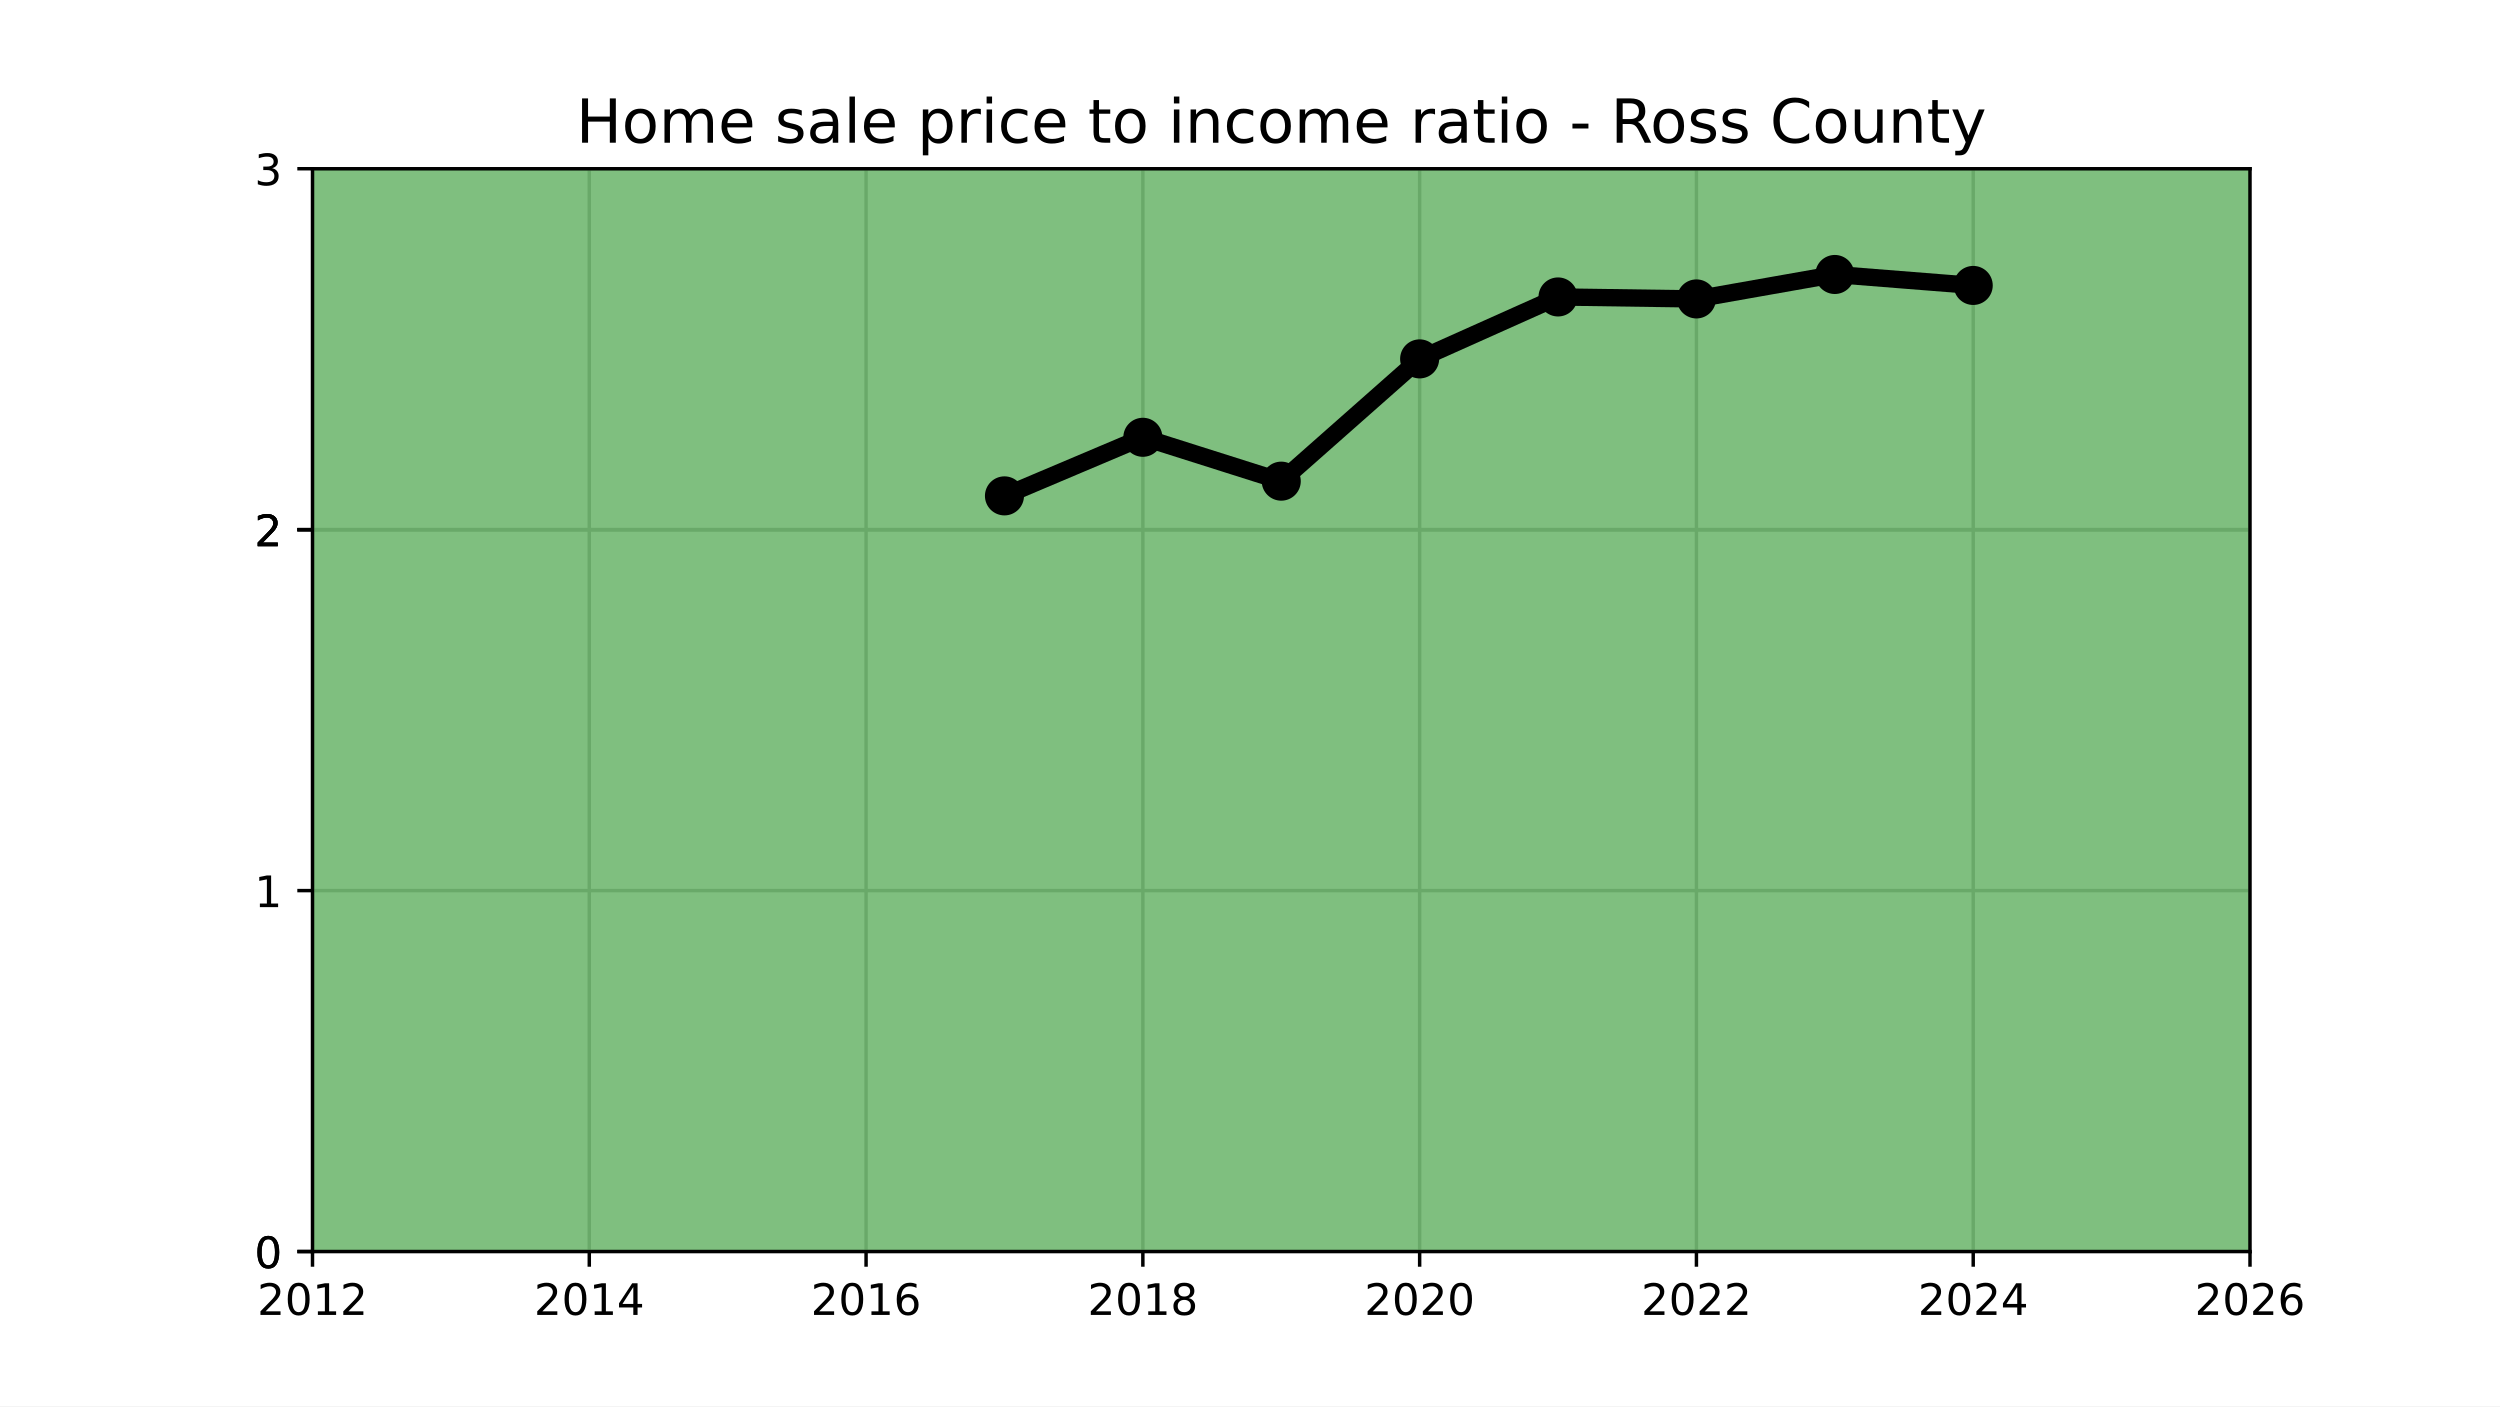
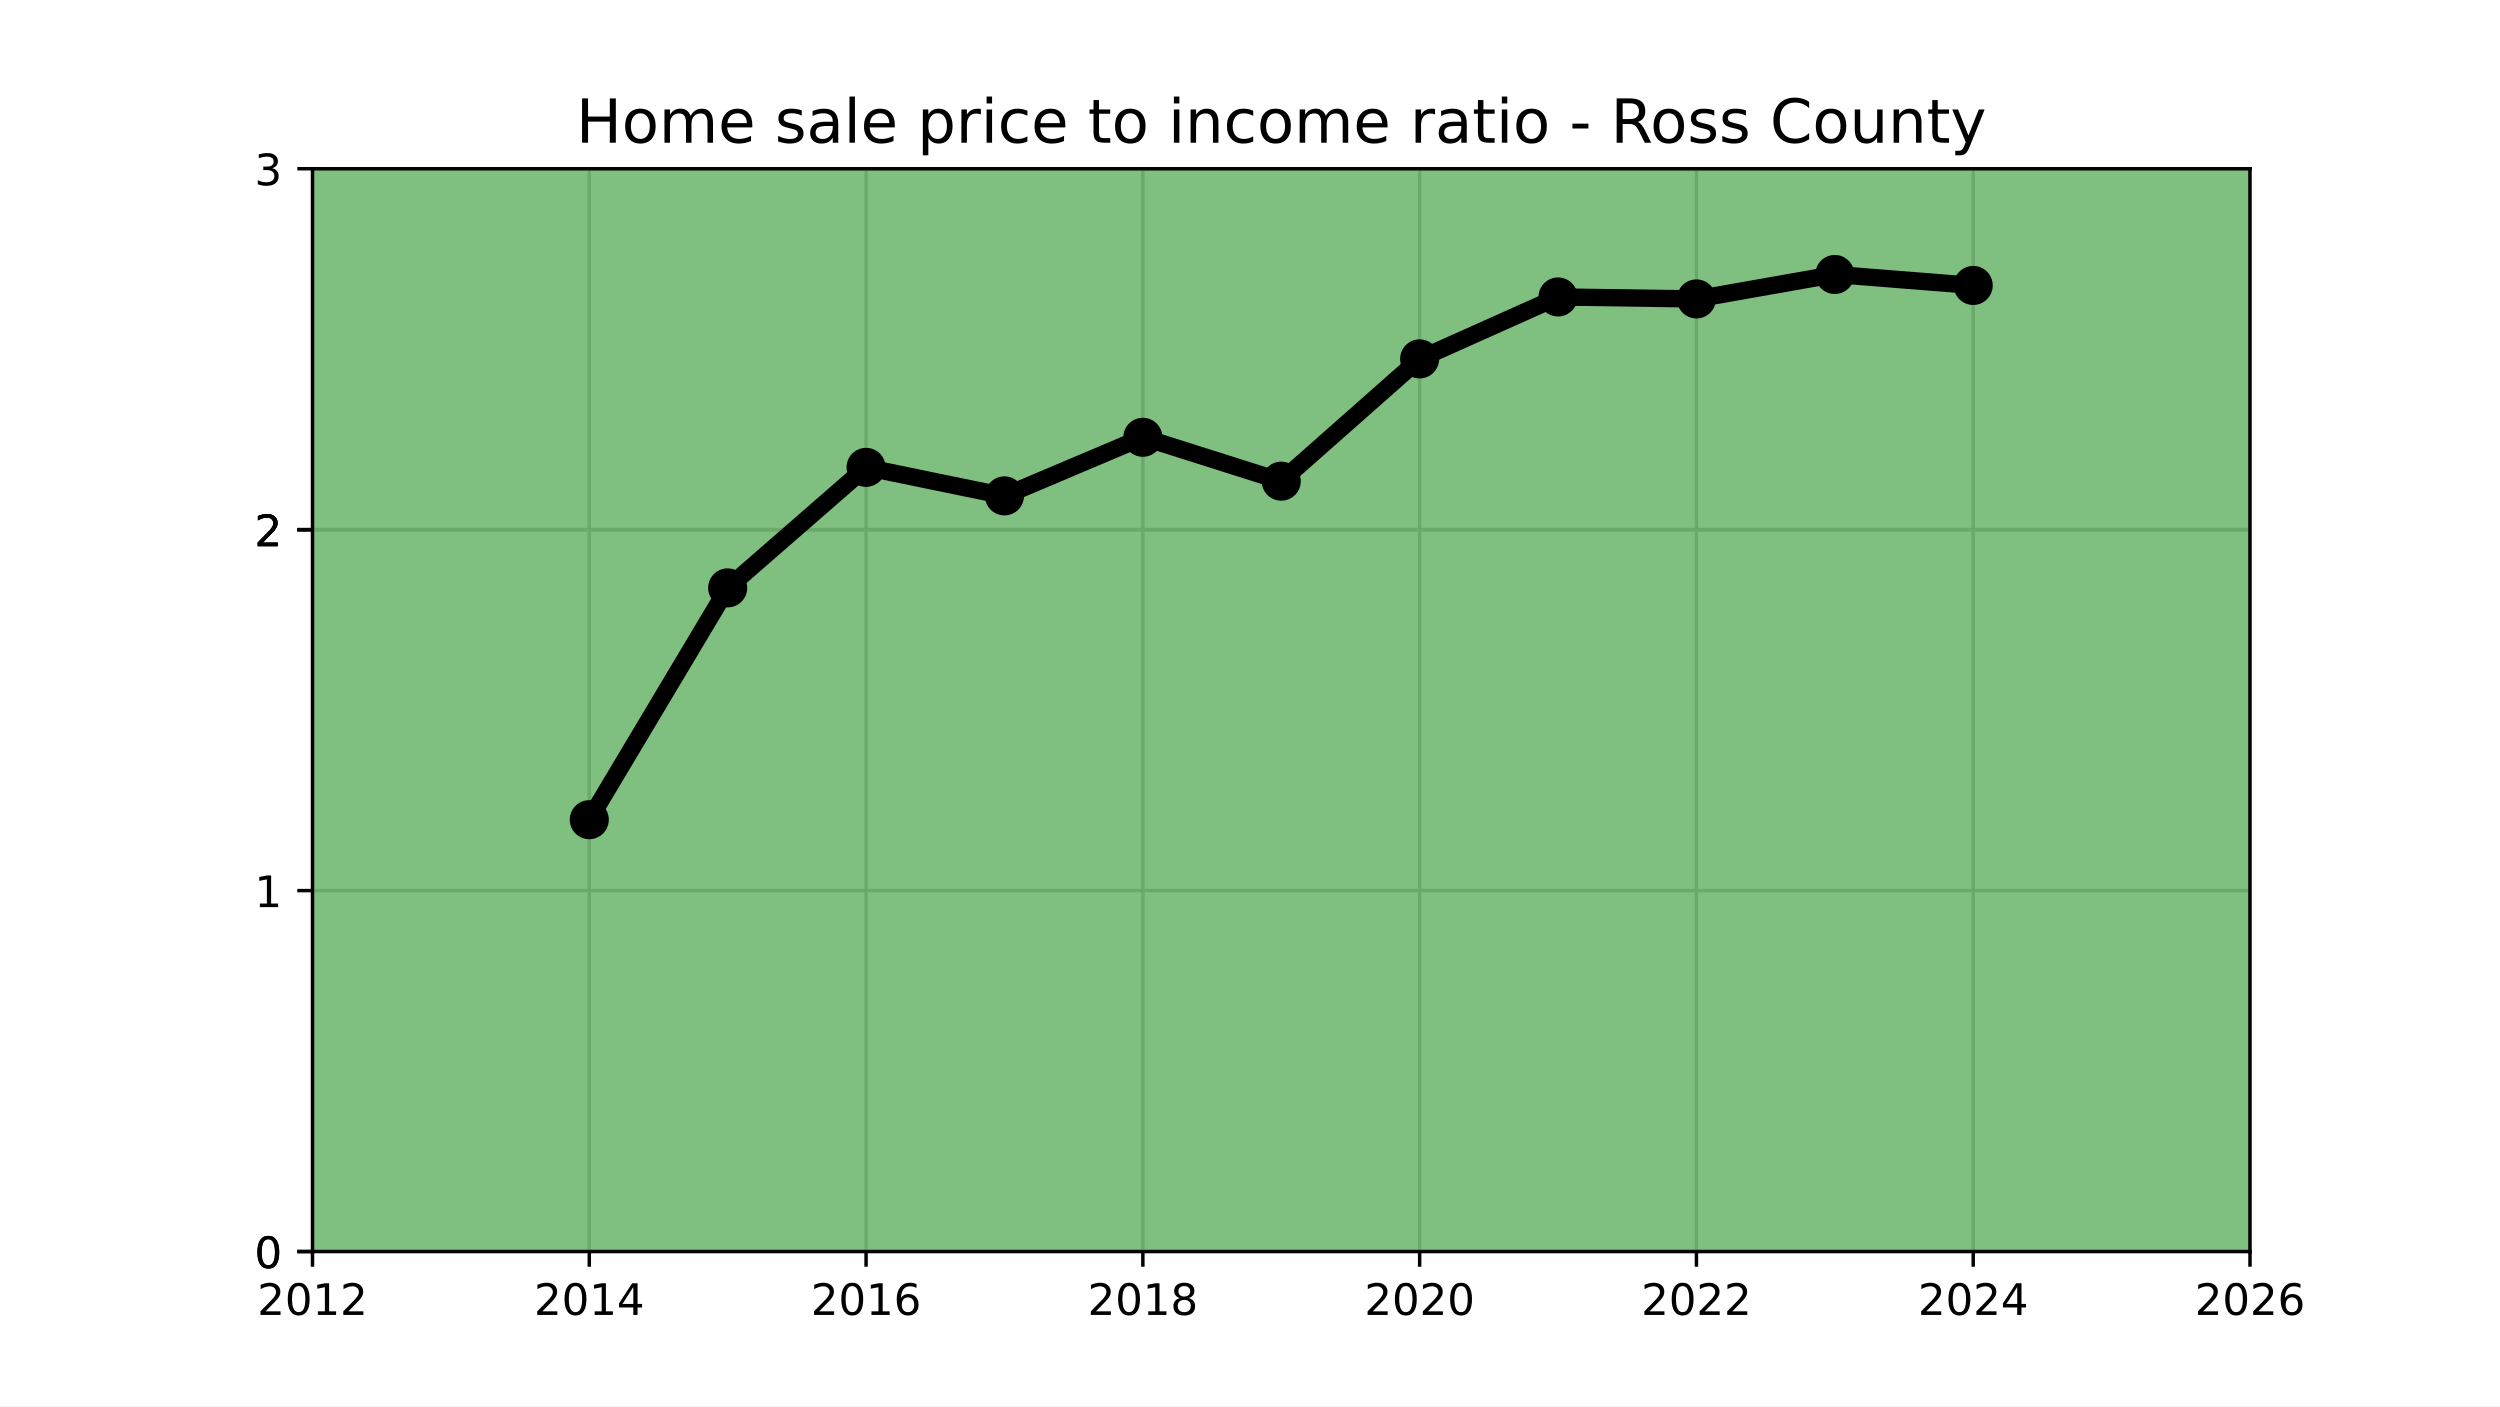
<svg xmlns="http://www.w3.org/2000/svg" xmlns:xlink="http://www.w3.org/1999/xlink" width="576pt" height="324pt" viewBox="0 0 576 324" version="1.1">
  <defs>
    <style type="text/css">*{stroke-linejoin: round; stroke-linecap: butt}</style>
  </defs>
  <g id="figure_1">
    <g id="patch_1">
      <path d="M 0 324  L 576 324  L 576 0  L 0 0  z " style="fill: #ffffff" />
    </g>
    <g id="axes_1">
      <g id="patch_2">
        <path d="M 72 288.36  L 518.4 288.36  L 518.4 38.88  L 72 38.88  z " style="fill: #ffffff" />
      </g>
      <g id="matplotlib.axis_1">
        <g id="xtick_1">
          <g id="line2d_1">
-             <path d="M 72 288.36  L 72 38.88  " clip-path="url(#p72d776d065)" style="fill: none; stroke: #d3d3d3; stroke-width: 0.8; stroke-linecap: square" />
+             <path d="M 72 288.36  L 72 38.88  " clip-path="url(#p3016984c02)" style="fill: none; stroke: #d3d3d3; stroke-width: 0.8; stroke-linecap: square" />
          </g>
          <g id="line2d_2">
            <defs>
-               <path id="m87714f8444" d="M 0 0  L 0 3.5  " style="stroke: #000000; stroke-width: 0.8" />
+               <path id="maee8a4b16e" d="M 0 0  L 0 3.5  " style="stroke: #000000; stroke-width: 0.8" />
            </defs>
            <g>
-               <use xlink:href="#m87714f8444" x="72" y="288.36" style="stroke: #000000; stroke-width: 0.8" />
+               <use xlink:href="#maee8a4b16e" x="72" y="288.36" style="stroke: #000000; stroke-width: 0.8" />
            </g>
          </g>
          <g id="text_1">
            <g transform="translate(59.275 302.9584) scale(0.1 -0.1)">
              <defs>
                <path id="DejaVuSans-32" d="M 1228 531  L 3431 531  L 3431 0  L 469 0  L 469 531  Q 828 903 1448 1529  Q 2069 2156 2228 2338  Q 2531 2678 2651 2914  Q 2772 3150 2772 3378  Q 2772 3750 2511 3984  Q 2250 4219 1831 4219  Q 1534 4219 1204 4116  Q 875 4013 500 3803  L 500 4441  Q 881 4594 1212 4672  Q 1544 4750 1819 4750  Q 2544 4750 2975 4387  Q 3406 4025 3406 3419  Q 3406 3131 3298 2873  Q 3191 2616 2906 2266  Q 2828 2175 2409 1742  Q 1991 1309 1228 531  z " transform="scale(0.015625)" />
                <path id="DejaVuSans-30" d="M 2034 4250  Q 1547 4250 1301 3770  Q 1056 3291 1056 2328  Q 1056 1369 1301 889  Q 1547 409 2034 409  Q 2525 409 2770 889  Q 3016 1369 3016 2328  Q 3016 3291 2770 3770  Q 2525 4250 2034 4250  z M 2034 4750  Q 2819 4750 3233 4129  Q 3647 3509 3647 2328  Q 3647 1150 3233 529  Q 2819 -91 2034 -91  Q 1250 -91 836 529  Q 422 1150 422 2328  Q 422 3509 836 4129  Q 1250 4750 2034 4750  z " transform="scale(0.015625)" />
                <path id="DejaVuSans-31" d="M 794 531  L 1825 531  L 1825 4091  L 703 3866  L 703 4441  L 1819 4666  L 2450 4666  L 2450 531  L 3481 531  L 3481 0  L 794 0  L 794 531  z " transform="scale(0.015625)" />
              </defs>
              <use xlink:href="#DejaVuSans-32" />
              <use xlink:href="#DejaVuSans-30" transform="translate(63.62305 0)" />
              <use xlink:href="#DejaVuSans-31" transform="translate(127.2461 0)" />
              <use xlink:href="#DejaVuSans-32" transform="translate(190.8691 0)" />
            </g>
          </g>
        </g>
        <g id="xtick_2">
          <g id="line2d_3">
-             <path d="M 135.771 288.36  L 135.771 38.88  " clip-path="url(#p72d776d065)" style="fill: none; stroke: #d3d3d3; stroke-width: 0.8; stroke-linecap: square" />
+             <path d="M 135.771 288.36  L 135.771 38.88  " clip-path="url(#p3016984c02)" style="fill: none; stroke: #d3d3d3; stroke-width: 0.8; stroke-linecap: square" />
          </g>
          <g id="line2d_4">
            <g>
-               <use xlink:href="#m87714f8444" x="135.771" y="288.36" style="stroke: #000000; stroke-width: 0.8" />
+               <use xlink:href="#maee8a4b16e" x="135.771" y="288.36" style="stroke: #000000; stroke-width: 0.8" />
            </g>
          </g>
          <g id="text_2">
            <g transform="translate(123.0464 302.9584) scale(0.1 -0.1)">
              <defs>
                <path id="DejaVuSans-34" d="M 2419 4116  L 825 1625  L 2419 1625  L 2419 4116  z M 2253 4666  L 3047 4666  L 3047 1625  L 3713 1625  L 3713 1100  L 3047 1100  L 3047 0  L 2419 0  L 2419 1100  L 313 1100  L 313 1709  L 2253 4666  z " transform="scale(0.015625)" />
              </defs>
              <use xlink:href="#DejaVuSans-32" />
              <use xlink:href="#DejaVuSans-30" transform="translate(63.62305 0)" />
              <use xlink:href="#DejaVuSans-31" transform="translate(127.2461 0)" />
              <use xlink:href="#DejaVuSans-34" transform="translate(190.8691 0)" />
            </g>
          </g>
        </g>
        <g id="xtick_3">
          <g id="line2d_5">
-             <path d="M 199.543 288.36  L 199.543 38.88  " clip-path="url(#p72d776d065)" style="fill: none; stroke: #d3d3d3; stroke-width: 0.8; stroke-linecap: square" />
+             <path d="M 199.543 288.36  L 199.543 38.88  " clip-path="url(#p3016984c02)" style="fill: none; stroke: #d3d3d3; stroke-width: 0.8; stroke-linecap: square" />
          </g>
          <g id="line2d_6">
            <g>
-               <use xlink:href="#m87714f8444" x="199.543" y="288.36" style="stroke: #000000; stroke-width: 0.8" />
+               <use xlink:href="#maee8a4b16e" x="199.543" y="288.36" style="stroke: #000000; stroke-width: 0.8" />
            </g>
          </g>
          <g id="text_3">
            <g transform="translate(186.8179 302.9584) scale(0.1 -0.1)">
              <defs>
                <path id="DejaVuSans-36" d="M 2113 2584  Q 1688 2584 1439 2293  Q 1191 2003 1191 1497  Q 1191 994 1439 701  Q 1688 409 2113 409  Q 2538 409 2786 701  Q 3034 994 3034 1497  Q 3034 2003 2786 2293  Q 2538 2584 2113 2584  z M 3366 4563  L 3366 3988  Q 3128 4100 2886 4159  Q 2644 4219 2406 4219  Q 1781 4219 1451 3797  Q 1122 3375 1075 2522  Q 1259 2794 1537 2939  Q 1816 3084 2150 3084  Q 2853 3084 3261 2657  Q 3669 2231 3669 1497  Q 3669 778 3244 343  Q 2819 -91 2113 -91  Q 1303 -91 875 529  Q 447 1150 447 2328  Q 447 3434 972 4092  Q 1497 4750 2381 4750  Q 2619 4750 2861 4703  Q 3103 4656 3366 4563  z " transform="scale(0.015625)" />
              </defs>
              <use xlink:href="#DejaVuSans-32" />
              <use xlink:href="#DejaVuSans-30" transform="translate(63.62305 0)" />
              <use xlink:href="#DejaVuSans-31" transform="translate(127.2461 0)" />
              <use xlink:href="#DejaVuSans-36" transform="translate(190.8691 0)" />
            </g>
          </g>
        </g>
        <g id="xtick_4">
          <g id="line2d_7">
-             <path d="M 263.314 288.36  L 263.314 38.88  " clip-path="url(#p72d776d065)" style="fill: none; stroke: #d3d3d3; stroke-width: 0.8; stroke-linecap: square" />
+             <path d="M 263.314 288.36  L 263.314 38.88  " clip-path="url(#p3016984c02)" style="fill: none; stroke: #d3d3d3; stroke-width: 0.8; stroke-linecap: square" />
          </g>
          <g id="line2d_8">
            <g>
-               <use xlink:href="#m87714f8444" x="263.314" y="288.36" style="stroke: #000000; stroke-width: 0.8" />
+               <use xlink:href="#maee8a4b16e" x="263.314" y="288.36" style="stroke: #000000; stroke-width: 0.8" />
            </g>
          </g>
          <g id="text_4">
            <g transform="translate(250.5893 302.9584) scale(0.1 -0.1)">
              <defs>
                <path id="DejaVuSans-38" d="M 2034 2216  Q 1584 2216 1326 1975  Q 1069 1734 1069 1313  Q 1069 891 1326 650  Q 1584 409 2034 409  Q 2484 409 2743 651  Q 3003 894 3003 1313  Q 3003 1734 2745 1975  Q 2488 2216 2034 2216  z M 1403 2484  Q 997 2584 770 2862  Q 544 3141 544 3541  Q 544 4100 942 4425  Q 1341 4750 2034 4750  Q 2731 4750 3128 4425  Q 3525 4100 3525 3541  Q 3525 3141 3298 2862  Q 3072 2584 2669 2484  Q 3125 2378 3379 2068  Q 3634 1759 3634 1313  Q 3634 634 3220 271  Q 2806 -91 2034 -91  Q 1263 -91 848 271  Q 434 634 434 1313  Q 434 1759 690 2068  Q 947 2378 1403 2484  z M 1172 3481  Q 1172 3119 1398 2916  Q 1625 2713 2034 2713  Q 2441 2713 2670 2916  Q 2900 3119 2900 3481  Q 2900 3844 2670 4047  Q 2441 4250 2034 4250  Q 1625 4250 1398 4047  Q 1172 3844 1172 3481  z " transform="scale(0.015625)" />
              </defs>
              <use xlink:href="#DejaVuSans-32" />
              <use xlink:href="#DejaVuSans-30" transform="translate(63.62305 0)" />
              <use xlink:href="#DejaVuSans-31" transform="translate(127.2461 0)" />
              <use xlink:href="#DejaVuSans-38" transform="translate(190.8691 0)" />
            </g>
          </g>
        </g>
        <g id="xtick_5">
          <g id="line2d_9">
-             <path d="M 327.086 288.36  L 327.086 38.88  " clip-path="url(#p72d776d065)" style="fill: none; stroke: #d3d3d3; stroke-width: 0.8; stroke-linecap: square" />
+             <path d="M 327.086 288.36  L 327.086 38.88  " clip-path="url(#p3016984c02)" style="fill: none; stroke: #d3d3d3; stroke-width: 0.8; stroke-linecap: square" />
          </g>
          <g id="line2d_10">
            <g>
-               <use xlink:href="#m87714f8444" x="327.086" y="288.36" style="stroke: #000000; stroke-width: 0.8" />
+               <use xlink:href="#maee8a4b16e" x="327.086" y="288.36" style="stroke: #000000; stroke-width: 0.8" />
            </g>
          </g>
          <g id="text_5">
            <g transform="translate(314.3607 302.9584) scale(0.1 -0.1)">
              <use xlink:href="#DejaVuSans-32" />
              <use xlink:href="#DejaVuSans-30" transform="translate(63.62305 0)" />
              <use xlink:href="#DejaVuSans-32" transform="translate(127.2461 0)" />
              <use xlink:href="#DejaVuSans-30" transform="translate(190.8691 0)" />
            </g>
          </g>
        </g>
        <g id="xtick_6">
          <g id="line2d_11">
-             <path d="M 390.857 288.36  L 390.857 38.88  " clip-path="url(#p72d776d065)" style="fill: none; stroke: #d3d3d3; stroke-width: 0.8; stroke-linecap: square" />
+             <path d="M 390.857 288.36  L 390.857 38.88  " clip-path="url(#p3016984c02)" style="fill: none; stroke: #d3d3d3; stroke-width: 0.8; stroke-linecap: square" />
          </g>
          <g id="line2d_12">
            <g>
-               <use xlink:href="#m87714f8444" x="390.857" y="288.36" style="stroke: #000000; stroke-width: 0.8" />
+               <use xlink:href="#maee8a4b16e" x="390.857" y="288.36" style="stroke: #000000; stroke-width: 0.8" />
            </g>
          </g>
          <g id="text_6">
            <g transform="translate(378.1321 302.9584) scale(0.1 -0.1)">
              <use xlink:href="#DejaVuSans-32" />
              <use xlink:href="#DejaVuSans-30" transform="translate(63.62305 0)" />
              <use xlink:href="#DejaVuSans-32" transform="translate(127.2461 0)" />
              <use xlink:href="#DejaVuSans-32" transform="translate(190.8691 0)" />
            </g>
          </g>
        </g>
        <g id="xtick_7">
          <g id="line2d_13">
-             <path d="M 454.629 288.36  L 454.629 38.88  " clip-path="url(#p72d776d065)" style="fill: none; stroke: #d3d3d3; stroke-width: 0.8; stroke-linecap: square" />
+             <path d="M 454.629 288.36  L 454.629 38.88  " clip-path="url(#p3016984c02)" style="fill: none; stroke: #d3d3d3; stroke-width: 0.8; stroke-linecap: square" />
          </g>
          <g id="line2d_14">
            <g>
-               <use xlink:href="#m87714f8444" x="454.629" y="288.36" style="stroke: #000000; stroke-width: 0.8" />
+               <use xlink:href="#maee8a4b16e" x="454.629" y="288.36" style="stroke: #000000; stroke-width: 0.8" />
            </g>
          </g>
          <g id="text_7">
            <g transform="translate(441.9036 302.9584) scale(0.1 -0.1)">
              <use xlink:href="#DejaVuSans-32" />
              <use xlink:href="#DejaVuSans-30" transform="translate(63.62305 0)" />
              <use xlink:href="#DejaVuSans-32" transform="translate(127.2461 0)" />
              <use xlink:href="#DejaVuSans-34" transform="translate(190.8691 0)" />
            </g>
          </g>
        </g>
        <g id="xtick_8">
          <g id="line2d_15">
-             <path d="M 518.4 288.36  L 518.4 38.88  " clip-path="url(#p72d776d065)" style="fill: none; stroke: #d3d3d3; stroke-width: 0.8; stroke-linecap: square" />
+             <path d="M 518.4 288.36  L 518.4 38.88  " clip-path="url(#p3016984c02)" style="fill: none; stroke: #d3d3d3; stroke-width: 0.8; stroke-linecap: square" />
          </g>
          <g id="line2d_16">
            <g>
-               <use xlink:href="#m87714f8444" x="518.4" y="288.36" style="stroke: #000000; stroke-width: 0.8" />
+               <use xlink:href="#maee8a4b16e" x="518.4" y="288.36" style="stroke: #000000; stroke-width: 0.8" />
            </g>
          </g>
          <g id="text_8">
            <g transform="translate(505.675 302.9584) scale(0.1 -0.1)">
              <use xlink:href="#DejaVuSans-32" />
              <use xlink:href="#DejaVuSans-30" transform="translate(63.62305 0)" />
              <use xlink:href="#DejaVuSans-32" transform="translate(127.2461 0)" />
              <use xlink:href="#DejaVuSans-36" transform="translate(190.8691 0)" />
            </g>
          </g>
        </g>
      </g>
      <g id="matplotlib.axis_2">
        <g id="ytick_1">
          <g id="line2d_17">
-             <path d="M 72 288.36  L 518.4 288.36  " clip-path="url(#p72d776d065)" style="fill: none; stroke: #d3d3d3; stroke-width: 0.8; stroke-linecap: square" />
+             <path d="M 72 288.36  L 518.4 288.36  " clip-path="url(#p3016984c02)" style="fill: none; stroke: #d3d3d3; stroke-width: 0.8; stroke-linecap: square" />
          </g>
          <g id="line2d_18">
            <defs>
-               <path id="mba75618074" d="M 0 0  L -3.5 0  " style="stroke: #000000; stroke-width: 0.8" />
+               <path id="mb125c79ed7" d="M 0 0  L -3.5 0  " style="stroke: #000000; stroke-width: 0.8" />
            </defs>
            <g>
-               <use xlink:href="#mba75618074" x="72" y="288.36" style="stroke: #000000; stroke-width: 0.8" />
+               <use xlink:href="#mb125c79ed7" x="72" y="288.36" style="stroke: #000000; stroke-width: 0.8" />
            </g>
          </g>
          <g id="text_9">
            <g transform="translate(58.6375 292.1592) scale(0.1 -0.1)">
              <use xlink:href="#DejaVuSans-30" />
            </g>
          </g>
        </g>
        <g id="ytick_2">
          <g id="line2d_19">
-             <path d="M 72 288.36  L 518.4 288.36  " clip-path="url(#p72d776d065)" style="fill: none; stroke: #d3d3d3; stroke-width: 0.8; stroke-linecap: square" />
+             <path d="M 72 288.36  L 518.4 288.36  " clip-path="url(#p3016984c02)" style="fill: none; stroke: #d3d3d3; stroke-width: 0.8; stroke-linecap: square" />
          </g>
          <g id="line2d_20">
            <g>
-               <use xlink:href="#mba75618074" x="72" y="288.36" style="stroke: #000000; stroke-width: 0.8" />
+               <use xlink:href="#mb125c79ed7" x="72" y="288.36" style="stroke: #000000; stroke-width: 0.8" />
            </g>
          </g>
          <g id="text_10">
            <g transform="translate(58.6375 292.1592) scale(0.1 -0.1)">
              <use xlink:href="#DejaVuSans-30" />
            </g>
          </g>
        </g>
        <g id="ytick_3">
          <g id="line2d_21">
-             <path d="M 72 205.2  L 518.4 205.2  " clip-path="url(#p72d776d065)" style="fill: none; stroke: #d3d3d3; stroke-width: 0.8; stroke-linecap: square" />
+             <path d="M 72 205.2  L 518.4 205.2  " clip-path="url(#p3016984c02)" style="fill: none; stroke: #d3d3d3; stroke-width: 0.8; stroke-linecap: square" />
          </g>
          <g id="line2d_22">
            <g>
-               <use xlink:href="#mba75618074" x="72" y="205.2" style="stroke: #000000; stroke-width: 0.8" />
+               <use xlink:href="#mb125c79ed7" x="72" y="205.2" style="stroke: #000000; stroke-width: 0.8" />
            </g>
          </g>
          <g id="text_11">
            <g transform="translate(58.6375 208.9992) scale(0.1 -0.1)">
              <use xlink:href="#DejaVuSans-31" />
            </g>
          </g>
        </g>
        <g id="ytick_4">
          <g id="line2d_23">
-             <path d="M 72 122.04  L 518.4 122.04  " clip-path="url(#p72d776d065)" style="fill: none; stroke: #d3d3d3; stroke-width: 0.8; stroke-linecap: square" />
+             <path d="M 72 122.04  L 518.4 122.04  " clip-path="url(#p3016984c02)" style="fill: none; stroke: #d3d3d3; stroke-width: 0.8; stroke-linecap: square" />
          </g>
          <g id="line2d_24">
            <g>
-               <use xlink:href="#mba75618074" x="72" y="122.04" style="stroke: #000000; stroke-width: 0.8" />
+               <use xlink:href="#mb125c79ed7" x="72" y="122.04" style="stroke: #000000; stroke-width: 0.8" />
            </g>
          </g>
          <g id="text_12">
            <g transform="translate(58.6375 125.8392) scale(0.1 -0.1)">
              <use xlink:href="#DejaVuSans-32" />
            </g>
          </g>
        </g>
        <g id="ytick_5">
          <g id="line2d_25">
-             <path d="M 72 122.04  L 518.4 122.04  " clip-path="url(#p72d776d065)" style="fill: none; stroke: #d3d3d3; stroke-width: 0.8; stroke-linecap: square" />
+             <path d="M 72 122.04  L 518.4 122.04  " clip-path="url(#p3016984c02)" style="fill: none; stroke: #d3d3d3; stroke-width: 0.8; stroke-linecap: square" />
          </g>
          <g id="line2d_26">
            <g>
-               <use xlink:href="#mba75618074" x="72" y="122.04" style="stroke: #000000; stroke-width: 0.8" />
+               <use xlink:href="#mb125c79ed7" x="72" y="122.04" style="stroke: #000000; stroke-width: 0.8" />
            </g>
          </g>
          <g id="text_13">
            <g transform="translate(58.6375 125.8392) scale(0.1 -0.1)">
              <use xlink:href="#DejaVuSans-32" />
            </g>
          </g>
        </g>
        <g id="ytick_6">
          <g id="line2d_27">
-             <path d="M 72 122.04  L 518.4 122.04  " clip-path="url(#p72d776d065)" style="fill: none; stroke: #d3d3d3; stroke-width: 0.8; stroke-linecap: square" />
+             <path d="M 72 122.04  L 518.4 122.04  " clip-path="url(#p3016984c02)" style="fill: none; stroke: #d3d3d3; stroke-width: 0.8; stroke-linecap: square" />
          </g>
          <g id="line2d_28">
            <g>
-               <use xlink:href="#mba75618074" x="72" y="122.04" style="stroke: #000000; stroke-width: 0.8" />
+               <use xlink:href="#mb125c79ed7" x="72" y="122.04" style="stroke: #000000; stroke-width: 0.8" />
            </g>
          </g>
          <g id="text_14">
            <g transform="translate(58.6375 125.8392) scale(0.1 -0.1)">
              <use xlink:href="#DejaVuSans-32" />
            </g>
          </g>
        </g>
        <g id="ytick_7">
          <g id="line2d_29">
-             <path d="M 72 38.88  L 518.4 38.88  " clip-path="url(#p72d776d065)" style="fill: none; stroke: #d3d3d3; stroke-width: 0.8; stroke-linecap: square" />
+             <path d="M 72 38.88  L 518.4 38.88  " clip-path="url(#p3016984c02)" style="fill: none; stroke: #d3d3d3; stroke-width: 0.8; stroke-linecap: square" />
          </g>
          <g id="line2d_30">
            <g>
-               <use xlink:href="#mba75618074" x="72" y="38.88" style="stroke: #000000; stroke-width: 0.8" />
+               <use xlink:href="#mb125c79ed7" x="72" y="38.88" style="stroke: #000000; stroke-width: 0.8" />
            </g>
          </g>
          <g id="text_15">
            <g transform="translate(58.6375 42.67922) scale(0.1 -0.1)">
              <defs>
                <path id="DejaVuSans-33" d="M 2597 2516  Q 3050 2419 3304 2112  Q 3559 1806 3559 1356  Q 3559 666 3084 287  Q 2609 -91 1734 -91  Q 1441 -91 1130 -33  Q 819 25 488 141  L 488 750  Q 750 597 1062 519  Q 1375 441 1716 441  Q 2309 441 2620 675  Q 2931 909 2931 1356  Q 2931 1769 2642 2001  Q 2353 2234 1838 2234  L 1294 2234  L 1294 2753  L 1863 2753  Q 2328 2753 2575 2939  Q 2822 3125 2822 3475  Q 2822 3834 2567 4026  Q 2313 4219 1838 4219  Q 1578 4219 1281 4162  Q 984 4106 628 3988  L 628 4550  Q 988 4650 1302 4700  Q 1616 4750 1894 4750  Q 2613 4750 3031 4423  Q 3450 4097 3450 3541  Q 3450 3153 3228 2886  Q 3006 2619 2597 2516  z " transform="scale(0.015625)" />
              </defs>
              <use xlink:href="#DejaVuSans-33" />
            </g>
          </g>
        </g>
      </g>
      <g id="FillBetweenPolyCollection_1">
-         <path d="M 72 38.88  L 72 288.36  L 103.886 288.36  L 135.771 288.36  L 167.657 288.36  L 199.543 288.36  L 231.429 288.36  L 263.314 288.36  L 295.2 288.36  L 327.086 288.36  L 358.971 288.36  L 390.857 288.36  L 422.743 288.36  L 454.629 288.36  L 486.514 288.36  L 518.4 288.36  L 518.4 38.88  L 518.4 38.88  L 486.514 38.88  L 454.629 38.88  L 422.743 38.88  L 390.857 38.88  L 358.971 38.88  L 327.086 38.88  L 295.2 38.88  L 263.314 38.88  L 231.429 38.88  L 199.543 38.88  L 167.657 38.88  L 135.771 38.88  L 103.886 38.88  L 72 38.88  z " clip-path="url(#p72d776d065)" style="fill: #008000; fill-opacity: 0.5" />
+         <path d="M 72 38.88  L 72 288.36  L 103.886 288.36  L 135.771 288.36  L 167.657 288.36  L 199.543 288.36  L 231.429 288.36  L 263.314 288.36  L 295.2 288.36  L 327.086 288.36  L 358.971 288.36  L 390.857 288.36  L 422.743 288.36  L 454.629 288.36  L 486.514 288.36  L 518.4 288.36  L 518.4 38.88  L 518.4 38.88  L 486.514 38.88  L 454.629 38.88  L 422.743 38.88  L 390.857 38.88  L 358.971 38.88  L 327.086 38.88  L 295.2 38.88  L 263.314 38.88  L 231.429 38.88  L 199.543 38.88  L 167.657 38.88  L 135.771 38.88  L 103.886 38.88  L 72 38.88  z " clip-path="url(#p3016984c02)" style="fill: #008000; fill-opacity: 0.5" />
      </g>
      <g id="line2d_31">
-         <path d="M 231.429 114.251  L 263.314 100.753  L 295.2 110.859  L 327.086 82.688  L 358.971 68.418  L 390.857 68.874  L 422.743 63.24  L 454.629 65.766  " clip-path="url(#p72d776d065)" style="fill: none; stroke: #000000; stroke-width: 4; stroke-linecap: square" />
+         <path d="M 135.771 188.856  L 167.657 135.45  L 199.543 107.679  L 231.429 114.251  L 263.314 100.753  L 295.2 110.859  L 327.086 82.688  L 358.971 68.418  L 390.857 68.874  L 422.743 63.24  L 454.629 65.766  " clip-path="url(#p3016984c02)" style="fill: none; stroke: #000000; stroke-width: 4; stroke-linecap: square" />
        <defs>
-           <path id="mad7e46ca3b" d="M 0 4  C 1.061 4 2.078 3.579 2.828 2.828  C 3.579 2.078 4 1.061 4 0  C 4 -1.061 3.579 -2.078 2.828 -2.828  C 2.078 -3.579 1.061 -4 0 -4  C -1.061 -4 -2.078 -3.579 -2.828 -2.828  C -3.579 -2.078 -4 -1.061 -4 0  C -4 1.061 -3.579 2.078 -2.828 2.828  C -2.078 3.579 -1.061 4 0 4  z " style="stroke: #000000" />
+           <path id="m43574dd727" d="M 0 4  C 1.061 4 2.078 3.579 2.828 2.828  C 3.579 2.078 4 1.061 4 0  C 4 -1.061 3.579 -2.078 2.828 -2.828  C 2.078 -3.579 1.061 -4 0 -4  C -1.061 -4 -2.078 -3.579 -2.828 -2.828  C -3.579 -2.078 -4 -1.061 -4 0  C -4 1.061 -3.579 2.078 -2.828 2.828  C -2.078 3.579 -1.061 4 0 4  z " style="stroke: #000000" />
        </defs>
-         <g clip-path="url(#p72d776d065)">
-           <use xlink:href="#mad7e46ca3b" x="231.429" y="114.251" style="stroke: #000000" />
-           <use xlink:href="#mad7e46ca3b" x="263.314" y="100.753" style="stroke: #000000" />
-           <use xlink:href="#mad7e46ca3b" x="295.2" y="110.859" style="stroke: #000000" />
-           <use xlink:href="#mad7e46ca3b" x="327.086" y="82.688" style="stroke: #000000" />
-           <use xlink:href="#mad7e46ca3b" x="358.971" y="68.418" style="stroke: #000000" />
-           <use xlink:href="#mad7e46ca3b" x="390.857" y="68.874" style="stroke: #000000" />
-           <use xlink:href="#mad7e46ca3b" x="422.743" y="63.24" style="stroke: #000000" />
-           <use xlink:href="#mad7e46ca3b" x="454.629" y="65.766" style="stroke: #000000" />
+         <g clip-path="url(#p3016984c02)">
+           <use xlink:href="#m43574dd727" x="135.771" y="188.856" style="stroke: #000000" />
+           <use xlink:href="#m43574dd727" x="167.657" y="135.45" style="stroke: #000000" />
+           <use xlink:href="#m43574dd727" x="199.543" y="107.679" style="stroke: #000000" />
+           <use xlink:href="#m43574dd727" x="231.429" y="114.251" style="stroke: #000000" />
+           <use xlink:href="#m43574dd727" x="263.314" y="100.753" style="stroke: #000000" />
+           <use xlink:href="#m43574dd727" x="295.2" y="110.859" style="stroke: #000000" />
+           <use xlink:href="#m43574dd727" x="327.086" y="82.688" style="stroke: #000000" />
+           <use xlink:href="#m43574dd727" x="358.971" y="68.418" style="stroke: #000000" />
+           <use xlink:href="#m43574dd727" x="390.857" y="68.874" style="stroke: #000000" />
+           <use xlink:href="#m43574dd727" x="422.743" y="63.24" style="stroke: #000000" />
+           <use xlink:href="#m43574dd727" x="454.629" y="65.766" style="stroke: #000000" />
        </g>
      </g>
      <g id="patch_3">
        <path d="M 72 288.36  L 72 38.88  " style="fill: none; stroke: #000000; stroke-width: 0.8; stroke-linejoin: miter; stroke-linecap: square" />
      </g>
      <g id="patch_4">
        <path d="M 518.4 288.36  L 518.4 38.88  " style="fill: none; stroke: #000000; stroke-width: 0.8; stroke-linejoin: miter; stroke-linecap: square" />
      </g>
      <g id="patch_5">
        <path d="M 72 288.36  L 518.4 288.36  " style="fill: none; stroke: #000000; stroke-width: 0.8; stroke-linejoin: miter; stroke-linecap: square" />
      </g>
      <g id="patch_6">
        <path d="M 72 38.88  L 518.4 38.88  " style="fill: none; stroke: #000000; stroke-width: 0.8; stroke-linejoin: miter; stroke-linecap: square" />
      </g>
      <g id="text_16">
        <g transform="translate(132.7322 32.88) scale(0.14 -0.14)">
          <defs>
            <path id="DejaVuSans-48" d="M 628 4666  L 1259 4666  L 1259 2753  L 3553 2753  L 3553 4666  L 4184 4666  L 4184 0  L 3553 0  L 3553 2222  L 1259 2222  L 1259 0  L 628 0  L 628 4666  z " transform="scale(0.015625)" />
            <path id="DejaVuSans-6f" d="M 1959 3097  Q 1497 3097 1228 2736  Q 959 2375 959 1747  Q 959 1119 1226 758  Q 1494 397 1959 397  Q 2419 397 2687 759  Q 2956 1122 2956 1747  Q 2956 2369 2687 2733  Q 2419 3097 1959 3097  z M 1959 3584  Q 2709 3584 3137 3096  Q 3566 2609 3566 1747  Q 3566 888 3137 398  Q 2709 -91 1959 -91  Q 1206 -91 779 398  Q 353 888 353 1747  Q 353 2609 779 3096  Q 1206 3584 1959 3584  z " transform="scale(0.015625)" />
            <path id="DejaVuSans-6d" d="M 3328 2828  Q 3544 3216 3844 3400  Q 4144 3584 4550 3584  Q 5097 3584 5394 3201  Q 5691 2819 5691 2113  L 5691 0  L 5113 0  L 5113 2094  Q 5113 2597 4934 2840  Q 4756 3084 4391 3084  Q 3944 3084 3684 2787  Q 3425 2491 3425 1978  L 3425 0  L 2847 0  L 2847 2094  Q 2847 2600 2669 2842  Q 2491 3084 2119 3084  Q 1678 3084 1418 2786  Q 1159 2488 1159 1978  L 1159 0  L 581 0  L 581 3500  L 1159 3500  L 1159 2956  Q 1356 3278 1631 3431  Q 1906 3584 2284 3584  Q 2666 3584 2933 3390  Q 3200 3197 3328 2828  z " transform="scale(0.015625)" />
            <path id="DejaVuSans-65" d="M 3597 1894  L 3597 1613  L 953 1613  Q 991 1019 1311 708  Q 1631 397 2203 397  Q 2534 397 2845 478  Q 3156 559 3463 722  L 3463 178  Q 3153 47 2828 -22  Q 2503 -91 2169 -91  Q 1331 -91 842 396  Q 353 884 353 1716  Q 353 2575 817 3079  Q 1281 3584 2069 3584  Q 2775 3584 3186 3129  Q 3597 2675 3597 1894  z M 3022 2063  Q 3016 2534 2758 2815  Q 2500 3097 2075 3097  Q 1594 3097 1305 2825  Q 1016 2553 972 2059  L 3022 2063  z " transform="scale(0.015625)" />
            <path id="DejaVuSans-20" transform="scale(0.015625)" />
            <path id="DejaVuSans-73" d="M 2834 3397  L 2834 2853  Q 2591 2978 2328 3040  Q 2066 3103 1784 3103  Q 1356 3103 1142 2972  Q 928 2841 928 2578  Q 928 2378 1081 2264  Q 1234 2150 1697 2047  L 1894 2003  Q 2506 1872 2764 1633  Q 3022 1394 3022 966  Q 3022 478 2636 193  Q 2250 -91 1575 -91  Q 1294 -91 989 -36  Q 684 19 347 128  L 347 722  Q 666 556 975 473  Q 1284 391 1588 391  Q 1994 391 2212 530  Q 2431 669 2431 922  Q 2431 1156 2273 1281  Q 2116 1406 1581 1522  L 1381 1569  Q 847 1681 609 1914  Q 372 2147 372 2553  Q 372 3047 722 3315  Q 1072 3584 1716 3584  Q 2034 3584 2315 3537  Q 2597 3491 2834 3397  z " transform="scale(0.015625)" />
            <path id="DejaVuSans-61" d="M 2194 1759  Q 1497 1759 1228 1600  Q 959 1441 959 1056  Q 959 750 1161 570  Q 1363 391 1709 391  Q 2188 391 2477 730  Q 2766 1069 2766 1631  L 2766 1759  L 2194 1759  z M 3341 1997  L 3341 0  L 2766 0  L 2766 531  Q 2569 213 2275 61  Q 1981 -91 1556 -91  Q 1019 -91 701 211  Q 384 513 384 1019  Q 384 1609 779 1909  Q 1175 2209 1959 2209  L 2766 2209  L 2766 2266  Q 2766 2663 2505 2880  Q 2244 3097 1772 3097  Q 1472 3097 1187 3025  Q 903 2953 641 2809  L 641 3341  Q 956 3463 1253 3523  Q 1550 3584 1831 3584  Q 2591 3584 2966 3190  Q 3341 2797 3341 1997  z " transform="scale(0.015625)" />
            <path id="DejaVuSans-6c" d="M 603 4863  L 1178 4863  L 1178 0  L 603 0  L 603 4863  z " transform="scale(0.015625)" />
            <path id="DejaVuSans-70" d="M 1159 525  L 1159 -1331  L 581 -1331  L 581 3500  L 1159 3500  L 1159 2969  Q 1341 3281 1617 3432  Q 1894 3584 2278 3584  Q 2916 3584 3314 3078  Q 3713 2572 3713 1747  Q 3713 922 3314 415  Q 2916 -91 2278 -91  Q 1894 -91 1617 61  Q 1341 213 1159 525  z M 3116 1747  Q 3116 2381 2855 2742  Q 2594 3103 2138 3103  Q 1681 3103 1420 2742  Q 1159 2381 1159 1747  Q 1159 1113 1420 752  Q 1681 391 2138 391  Q 2594 391 2855 752  Q 3116 1113 3116 1747  z " transform="scale(0.015625)" />
            <path id="DejaVuSans-72" d="M 2631 2963  Q 2534 3019 2420 3045  Q 2306 3072 2169 3072  Q 1681 3072 1420 2755  Q 1159 2438 1159 1844  L 1159 0  L 581 0  L 581 3500  L 1159 3500  L 1159 2956  Q 1341 3275 1631 3429  Q 1922 3584 2338 3584  Q 2397 3584 2469 3576  Q 2541 3569 2628 3553  L 2631 2963  z " transform="scale(0.015625)" />
            <path id="DejaVuSans-69" d="M 603 3500  L 1178 3500  L 1178 0  L 603 0  L 603 3500  z M 603 4863  L 1178 4863  L 1178 4134  L 603 4134  L 603 4863  z " transform="scale(0.015625)" />
            <path id="DejaVuSans-63" d="M 3122 3366  L 3122 2828  Q 2878 2963 2633 3030  Q 2388 3097 2138 3097  Q 1578 3097 1268 2742  Q 959 2388 959 1747  Q 959 1106 1268 751  Q 1578 397 2138 397  Q 2388 397 2633 464  Q 2878 531 3122 666  L 3122 134  Q 2881 22 2623 -34  Q 2366 -91 2075 -91  Q 1284 -91 818 406  Q 353 903 353 1747  Q 353 2603 823 3093  Q 1294 3584 2113 3584  Q 2378 3584 2631 3529  Q 2884 3475 3122 3366  z " transform="scale(0.015625)" />
            <path id="DejaVuSans-74" d="M 1172 4494  L 1172 3500  L 2356 3500  L 2356 3053  L 1172 3053  L 1172 1153  Q 1172 725 1289 603  Q 1406 481 1766 481  L 2356 481  L 2356 0  L 1766 0  Q 1100 0 847 248  Q 594 497 594 1153  L 594 3053  L 172 3053  L 172 3500  L 594 3500  L 594 4494  L 1172 4494  z " transform="scale(0.015625)" />
            <path id="DejaVuSans-6e" d="M 3513 2113  L 3513 0  L 2938 0  L 2938 2094  Q 2938 2591 2744 2837  Q 2550 3084 2163 3084  Q 1697 3084 1428 2787  Q 1159 2491 1159 1978  L 1159 0  L 581 0  L 581 3500  L 1159 3500  L 1159 2956  Q 1366 3272 1645 3428  Q 1925 3584 2291 3584  Q 2894 3584 3203 3211  Q 3513 2838 3513 2113  z " transform="scale(0.015625)" />
            <path id="DejaVuSans-2d" d="M 313 2009  L 1997 2009  L 1997 1497  L 313 1497  L 313 2009  z " transform="scale(0.015625)" />
            <path id="DejaVuSans-52" d="M 2841 2188  Q 3044 2119 3236 1894  Q 3428 1669 3622 1275  L 4263 0  L 3584 0  L 2988 1197  Q 2756 1666 2539 1819  Q 2322 1972 1947 1972  L 1259 1972  L 1259 0  L 628 0  L 628 4666  L 2053 4666  Q 2853 4666 3247 4331  Q 3641 3997 3641 3322  Q 3641 2881 3436 2590  Q 3231 2300 2841 2188  z M 1259 4147  L 1259 2491  L 2053 2491  Q 2509 2491 2742 2702  Q 2975 2913 2975 3322  Q 2975 3731 2742 3939  Q 2509 4147 2053 4147  L 1259 4147  z " transform="scale(0.015625)" />
            <path id="DejaVuSans-43" d="M 4122 4306  L 4122 3641  Q 3803 3938 3442 4084  Q 3081 4231 2675 4231  Q 1875 4231 1450 3742  Q 1025 3253 1025 2328  Q 1025 1406 1450 917  Q 1875 428 2675 428  Q 3081 428 3442 575  Q 3803 722 4122 1019  L 4122 359  Q 3791 134 3420 21  Q 3050 -91 2638 -91  Q 1578 -91 968 557  Q 359 1206 359 2328  Q 359 3453 968 4101  Q 1578 4750 2638 4750  Q 3056 4750 3426 4639  Q 3797 4528 4122 4306  z " transform="scale(0.015625)" />
            <path id="DejaVuSans-75" d="M 544 1381  L 544 3500  L 1119 3500  L 1119 1403  Q 1119 906 1312 657  Q 1506 409 1894 409  Q 2359 409 2629 706  Q 2900 1003 2900 1516  L 2900 3500  L 3475 3500  L 3475 0  L 2900 0  L 2900 538  Q 2691 219 2414 64  Q 2138 -91 1772 -91  Q 1169 -91 856 284  Q 544 659 544 1381  z M 1991 3584  L 1991 3584  z " transform="scale(0.015625)" />
            <path id="DejaVuSans-79" d="M 2059 -325  Q 1816 -950 1584 -1140  Q 1353 -1331 966 -1331  L 506 -1331  L 506 -850  L 844 -850  Q 1081 -850 1212 -737  Q 1344 -625 1503 -206  L 1606 56  L 191 3500  L 800 3500  L 1894 763  L 2988 3500  L 3597 3500  L 2059 -325  z " transform="scale(0.015625)" />
          </defs>
          <use xlink:href="#DejaVuSans-48" />
          <use xlink:href="#DejaVuSans-6f" transform="translate(75.19531 0)" />
          <use xlink:href="#DejaVuSans-6d" transform="translate(136.377 0)" />
          <use xlink:href="#DejaVuSans-65" transform="translate(233.7891 0)" />
          <use xlink:href="#DejaVuSans-20" transform="translate(295.3125 0)" />
          <use xlink:href="#DejaVuSans-73" transform="translate(327.0996 0)" />
          <use xlink:href="#DejaVuSans-61" transform="translate(379.1992 0)" />
          <use xlink:href="#DejaVuSans-6c" transform="translate(440.4785 0)" />
          <use xlink:href="#DejaVuSans-65" transform="translate(468.2617 0)" />
          <use xlink:href="#DejaVuSans-20" transform="translate(529.7852 0)" />
          <use xlink:href="#DejaVuSans-70" transform="translate(561.5723 0)" />
          <use xlink:href="#DejaVuSans-72" transform="translate(625.0488 0)" />
          <use xlink:href="#DejaVuSans-69" transform="translate(666.1621 0)" />
          <use xlink:href="#DejaVuSans-63" transform="translate(693.9453 0)" />
          <use xlink:href="#DejaVuSans-65" transform="translate(748.9258 0)" />
          <use xlink:href="#DejaVuSans-20" transform="translate(810.4492 0)" />
          <use xlink:href="#DejaVuSans-74" transform="translate(842.2363 0)" />
          <use xlink:href="#DejaVuSans-6f" transform="translate(881.4453 0)" />
          <use xlink:href="#DejaVuSans-20" transform="translate(942.627 0)" />
          <use xlink:href="#DejaVuSans-69" transform="translate(974.4141 0)" />
          <use xlink:href="#DejaVuSans-6e" transform="translate(1002.197 0)" />
          <use xlink:href="#DejaVuSans-63" transform="translate(1065.576 0)" />
          <use xlink:href="#DejaVuSans-6f" transform="translate(1120.557 0)" />
          <use xlink:href="#DejaVuSans-6d" transform="translate(1181.738 0)" />
          <use xlink:href="#DejaVuSans-65" transform="translate(1279.15 0)" />
          <use xlink:href="#DejaVuSans-20" transform="translate(1340.674 0)" />
          <use xlink:href="#DejaVuSans-72" transform="translate(1372.461 0)" />
          <use xlink:href="#DejaVuSans-61" transform="translate(1413.574 0)" />
          <use xlink:href="#DejaVuSans-74" transform="translate(1474.854 0)" />
          <use xlink:href="#DejaVuSans-69" transform="translate(1514.062 0)" />
          <use xlink:href="#DejaVuSans-6f" transform="translate(1541.846 0)" />
          <use xlink:href="#DejaVuSans-20" transform="translate(1603.027 0)" />
          <use xlink:href="#DejaVuSans-2d" transform="translate(1634.814 0)" />
          <use xlink:href="#DejaVuSans-20" transform="translate(1670.898 0)" />
          <use xlink:href="#DejaVuSans-52" transform="translate(1702.686 0)" />
          <use xlink:href="#DejaVuSans-6f" transform="translate(1767.668 0)" />
          <use xlink:href="#DejaVuSans-73" transform="translate(1828.85 0)" />
          <use xlink:href="#DejaVuSans-73" transform="translate(1880.949 0)" />
          <use xlink:href="#DejaVuSans-20" transform="translate(1933.049 0)" />
          <use xlink:href="#DejaVuSans-43" transform="translate(1964.836 0)" />
          <use xlink:href="#DejaVuSans-6f" transform="translate(2034.66 0)" />
          <use xlink:href="#DejaVuSans-75" transform="translate(2095.842 0)" />
          <use xlink:href="#DejaVuSans-6e" transform="translate(2159.221 0)" />
          <use xlink:href="#DejaVuSans-74" transform="translate(2222.6 0)" />
          <use xlink:href="#DejaVuSans-79" transform="translate(2261.809 0)" />
        </g>
      </g>
    </g>
  </g>
  <defs>
-     <clipPath id="p72d776d065">
+     <clipPath id="p3016984c02">
      <rect x="72" y="38.88" width="446.4" height="249.48" />
    </clipPath>
  </defs>
</svg>
